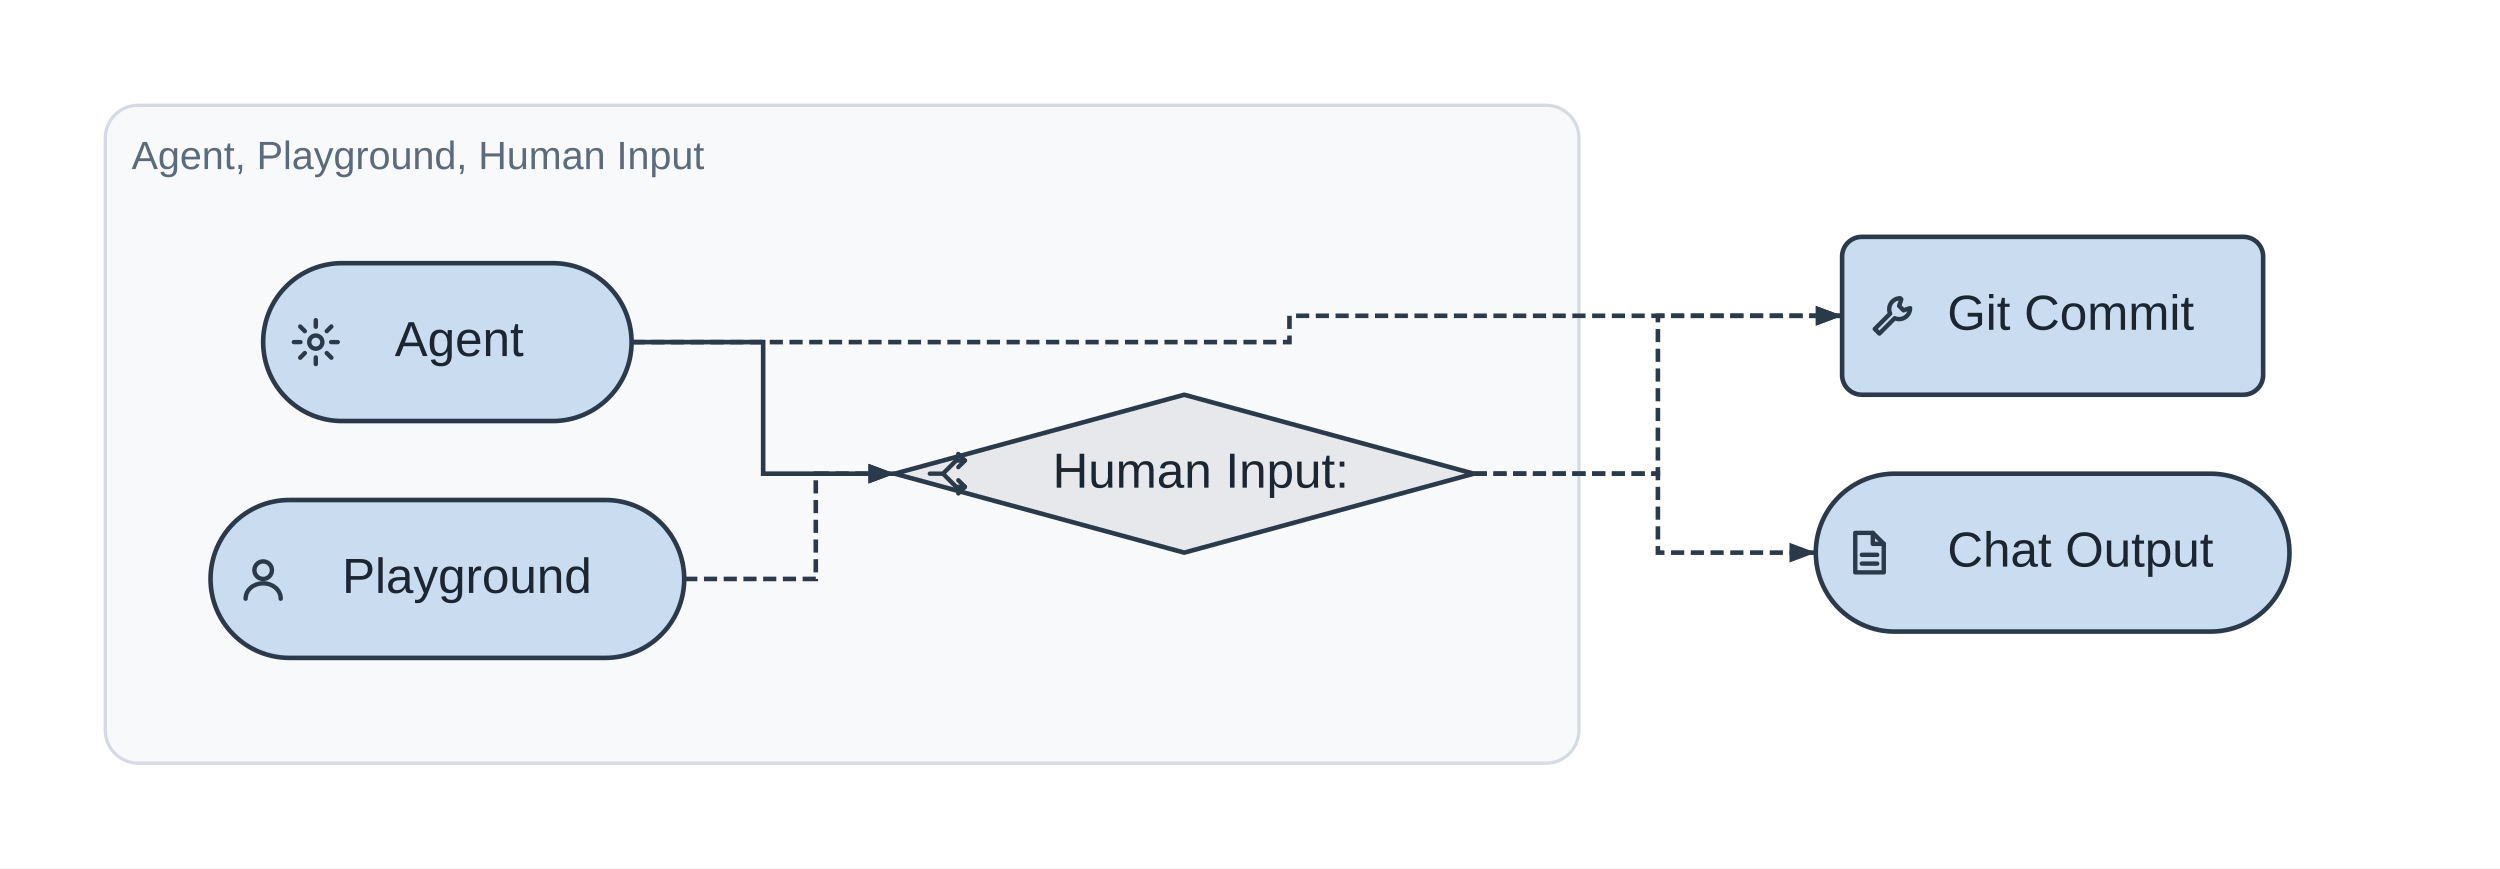
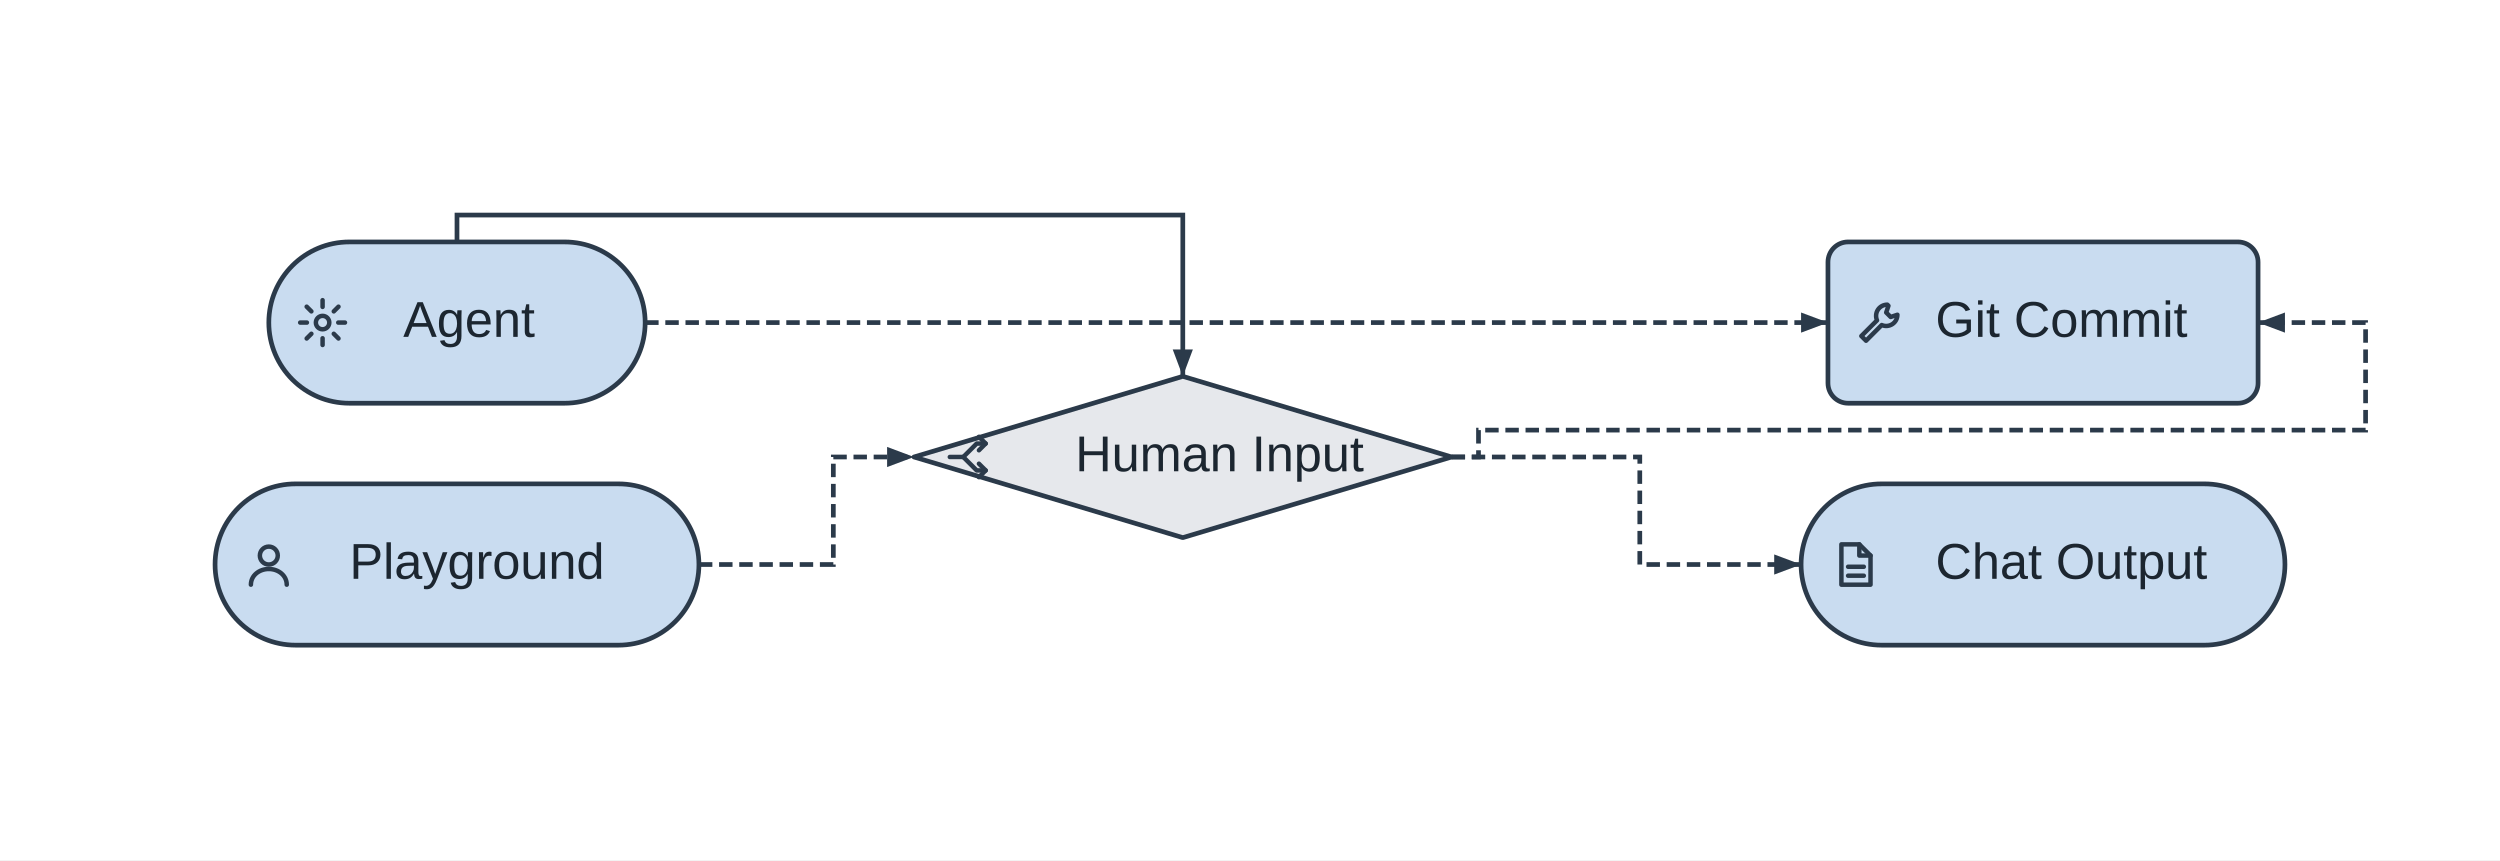
- <svg xmlns="http://www.w3.org/2000/svg" width="760" height="264" viewBox="0 0 760 264" font-family="IBM Plex Sans, Helvetica Neue, Arial, sans-serif" data-figtree="1">
-   <rect id="background" x="0" y="0" width="760" height="264" fill="#FFFFFF" data-role="background" />
+ <svg xmlns="http://www.w3.org/2000/svg" width="744" height="256" viewBox="0 0 744 256" font-family="IBM Plex Sans, Helvetica Neue, Arial, sans-serif" data-figtree="1">
+   <rect id="background" x="0" y="0" width="744" height="256" fill="#FFFFFF" data-role="background" />
  <defs>
    <marker id="figtree-arrow" markerWidth="8" markerHeight="6" refX="8" refY="3" orient="auto" markerUnits="userSpaceOnUse">
      <path d="M0,0 L8,3 L0,6 z" fill="#2B3A4A" />
    </marker>
    <symbol id="icon-document" viewBox="0 0 24 24" fill="none" stroke="currentColor" stroke-width="2" stroke-linecap="round" stroke-linejoin="round">
      <path d="M6 3h8l5 5v13H6z" />
      <path d="M14 3v5h5" />
      <path d="M9 13h7M9 17h7" />
    </symbol>
    <symbol id="icon-gear" viewBox="0 0 24 24" fill="none" stroke="currentColor" stroke-width="2" stroke-linecap="round" stroke-linejoin="round">
      <circle cx="12" cy="12" r="3" />
      <path d="M12 2v3M12 19v3M2 12h3M19 12h3M4.9 4.9l2.1 2.1M17 17l2.1 2.1M4.9 19.1L7 17M17 7l2.1-2.1" />
    </symbol>
    <symbol id="icon-split" viewBox="0 0 24 24" fill="none" stroke="currentColor" stroke-width="2" stroke-linecap="round" stroke-linejoin="round">
      <path d="M4 12h6" />
      <path d="M10 12l6-6h4M10 12l6 6h4" />
      <path d="M17 3l3 3-3 3M17 15l3 3-3 3" />
    </symbol>
    <symbol id="icon-user" viewBox="0 0 24 24" fill="none" stroke="currentColor" stroke-width="2" stroke-linecap="round" stroke-linejoin="round">
      <circle cx="12" cy="8" r="4" />
      <path d="M4 21c0-4 3.6-7 8-7s8 3 8 7" />
    </symbol>
    <symbol id="icon-wrench" viewBox="0 0 24 24" fill="none" stroke="currentColor" stroke-width="2" stroke-linecap="round" stroke-linejoin="round">
      <path d="M14.5 4a5 5 0 0 0-4.6 7l-7 7 2.1 2.1 7-7A5 5 0 0 0 19 8.5l-3 1-2-2 1-3z" />
    </symbol>
  </defs>
-   <g id="n1" data-bbox="0 0 760 264">
-     <g id="n2" transform="translate(32,32)" data-bbox="32 32 448 200" data-label="Agent, Playground, Human Input">
-       <rect id="n2.container" x="0" y="0" width="448" height="200" fill="#F8F9FB" stroke="#D5DBE4" stroke-width="1" data-role="container" rx="10" />
-       <text id="n2.title" x="8" y="16" font-family="IBM Plex Sans, Helvetica Neue, Arial, sans-serif" font-size="12" text-anchor="start" dominant-baseline="middle" fill="#5B6B7C" data-kind="annot" data-max-width="448">Agent, Playground, Human Input</text>
-       <g id="n4" transform="translate(48,48)" data-bbox="48 48 112 48" data-label="Agent">
+   <g id="n1" data-bbox="0 0 744 256">
+     <g id="n2" transform="translate(32,32)" data-bbox="32 32 432 192" data-label="Agent, Playground, Human Input">
+       <g id="n4" transform="translate(48,40)" data-bbox="48 40 112 48" data-label="Agent">
        <path id="n4.block" d="M24,0 H88 A24,24 0 0 1 88,48 H24 A24,24 0 0 1 24,0 Z" fill="#C9DCF0" stroke="#2B3A4A" stroke-width="1.4" stroke-linejoin="round" data-role="block" data-kind="terminal" data-bbox="0 0 112 48" data-component="Agent" />
        <use id="n4.icon" href="#icon-gear" x="8" y="16" width="16" height="16" color="#2B3A4A" data-role="icon" />
        <text id="n4.label" x="40" y="24" font-family="IBM Plex Sans, Helvetica Neue, Arial, sans-serif" font-size="15" text-anchor="start" dominant-baseline="middle" fill="#1C2630" data-kind="label" data-max-width="76">Agent</text>
      </g>
-       <g id="n5" transform="translate(32,120)" data-bbox="32 120 144 48" data-label="Playground">
+       <g id="n5" transform="translate(32,112)" data-bbox="32 112 144 48" data-label="Playground">
        <path id="n5.block" d="M24,0 H120 A24,24 0 0 1 120,48 H24 A24,24 0 0 1 24,0 Z" fill="#C9DCF0" stroke="#2B3A4A" stroke-width="1.4" stroke-linejoin="round" data-role="block" data-kind="terminal" data-bbox="0 0 144 48" data-component="Playground" />
        <use id="n5.icon" href="#icon-user" x="8" y="16" width="16" height="16" color="#2B3A4A" data-role="icon" />
        <text id="n5.label" x="40" y="24" font-family="IBM Plex Sans, Helvetica Neue, Arial, sans-serif" font-size="15" text-anchor="start" dominant-baseline="middle" fill="#1C2630" data-kind="label" data-max-width="108">Playground</text>
      </g>
-       <g id="n6" transform="translate(240,88)" data-bbox="240 88 176 48" data-label="Human Input">
-         <path id="n6.block" d="M88,0 L176,24 L88,48 L0,24 Z" fill="#E6E8EC" stroke="#2B3A4A" stroke-width="1.4" stroke-linejoin="round" data-role="block" data-kind="decision" data-bbox="0 0 176 48" data-component="Human Input:" />
+       <g id="n6" transform="translate(240,80)" data-bbox="240 80 160 48" data-label="Human Input">
+         <path id="n6.block" d="M80,0 L160,24 L80,48 L0,24 Z" fill="#E6E8EC" stroke="#2B3A4A" stroke-width="1.4" stroke-linejoin="round" data-role="block" data-kind="decision" data-bbox="0 0 160 48" data-component="Human Input" />
        <use id="n6.icon" href="#icon-split" x="8" y="16" width="16" height="16" color="#2B3A4A" data-role="icon" />
-         <text id="n6.label" x="48" y="24" font-family="IBM Plex Sans, Helvetica Neue, Arial, sans-serif" font-size="15" text-anchor="start" dominant-baseline="middle" fill="#1C2630" data-kind="label" data-max-width="124">Human Input:</text>
+         <text id="n6.label" x="48" y="24" font-family="IBM Plex Sans, Helvetica Neue, Arial, sans-serif" font-size="15" text-anchor="start" dominant-baseline="middle" fill="#1C2630" data-kind="label" data-max-width="108">Human Input</text>
      </g>
-       <path id="n2.arrow0" d="M160,72 H200 V112 H240" fill="none" stroke="#2B3A4A" stroke-width="1.4" data-flow="data" marker-end="url(#figtree-arrow)" data-from="n4.right" data-to="n6.left" />
-       <path id="n2.arrow1" d="M176,144 H216 V112 H240" fill="none" stroke="#2B3A4A" stroke-width="1.4" data-flow="control" stroke-dasharray="4 2" marker-end="url(#figtree-arrow)" data-from="n5.right" data-to="n6.left" />
+       <path id="n2.arrow0" d="M104,40 V32 H320 V80" fill="none" stroke="#2B3A4A" stroke-width="1.4" data-flow="data" marker-end="url(#figtree-arrow)" data-from="n4.top" data-to="n6.top" />
+       <path id="n2.arrow1" d="M176,136 H216 V104 H240" fill="none" stroke="#2B3A4A" stroke-width="1.4" data-flow="control" stroke-dasharray="4 2" marker-end="url(#figtree-arrow)" data-from="n5.right" data-to="n6.left" />
    </g>
-     <g id="n3" transform="translate(520,40)" data-bbox="520 40 208 184" data-label="Git Commit, Chat Output">
+     <g id="n3" transform="translate(504,40)" data-bbox="504 40 208 184" data-label="Git Commit, Chat Output">
      <g id="n7" transform="translate(40,32)" data-bbox="40 32 128 48" data-label="Git Commit">
        <rect id="n7.block" x="0" y="0" width="128" height="48" fill="#C9DCF0" stroke="#2B3A4A" stroke-width="1.4" data-role="block" rx="6" data-component="Git Commit" />
        <use id="n7.icon" href="#icon-wrench" x="8" y="16" width="16" height="16" color="#2B3A4A" data-role="icon" />
        <text id="n7.label" x="32" y="24" font-family="IBM Plex Sans, Helvetica Neue, Arial, sans-serif" font-size="15" text-anchor="start" dominant-baseline="middle" fill="#1C2630" data-kind="label" data-max-width="108">Git Commit</text>
      </g>
      <g id="n8" transform="translate(32,104)" data-bbox="32 104 144 48" data-label="Chat Output">
        <path id="n8.block" d="M24,0 H120 A24,24 0 0 1 120,48 H24 A24,24 0 0 1 24,0 Z" fill="#C9DCF0" stroke="#2B3A4A" stroke-width="1.4" stroke-linejoin="round" data-role="block" data-kind="terminal" data-bbox="0 0 144 48" data-component="Chat Output" />
        <use id="n8.icon" href="#icon-document" x="8" y="16" width="16" height="16" color="#2B3A4A" data-role="icon" />
        <text id="n8.label" x="40" y="24" font-family="IBM Plex Sans, Helvetica Neue, Arial, sans-serif" font-size="15" text-anchor="start" dominant-baseline="middle" fill="#1C2630" data-kind="label" data-max-width="108">Chat Output</text>
      </g>
    </g>
-     <path id="n1.arrow0" d="M448,144 H504 V96 H560" fill="none" stroke="#2B3A4A" stroke-width="1.4" data-flow="control" stroke-dasharray="4 2" marker-end="url(#figtree-arrow)" data-from="n6.right" data-to="n7.left" />
-     <path id="n1.arrow1" d="M448,144 H504 V168 H552" fill="none" stroke="#2B3A4A" stroke-width="1.4" data-flow="control" stroke-dasharray="4 2" marker-end="url(#figtree-arrow)" data-from="n6.right" data-to="n8.left" />
-     <path id="n1.arrow2" d="M192,104 H392 V96 H560" fill="none" stroke="#2B3A4A" stroke-width="1.4" data-flow="control" stroke-dasharray="4 2" marker-end="url(#figtree-arrow)" data-from="n4.right" data-to="n7.left" />
+     <path id="n1.arrow0" d="M432,136 H440 V128 H704 V96 H672" fill="none" stroke="#2B3A4A" stroke-width="1.4" data-flow="control" stroke-dasharray="4 2" marker-end="url(#figtree-arrow)" data-from="n6.right" data-to="n7.right" />
+     <path id="n1.arrow1" d="M432,136 H488 V168 H536" fill="none" stroke="#2B3A4A" stroke-width="1.4" data-flow="control" stroke-dasharray="4 2" marker-end="url(#figtree-arrow)" data-from="n6.right" data-to="n8.left" />
+     <path id="n1.arrow2" d="M192,96 H544" fill="none" stroke="#2B3A4A" stroke-width="1.4" data-flow="control" stroke-dasharray="4 2" marker-end="url(#figtree-arrow)" data-from="n4.right" data-to="n7.left" />
  </g>
</svg>
